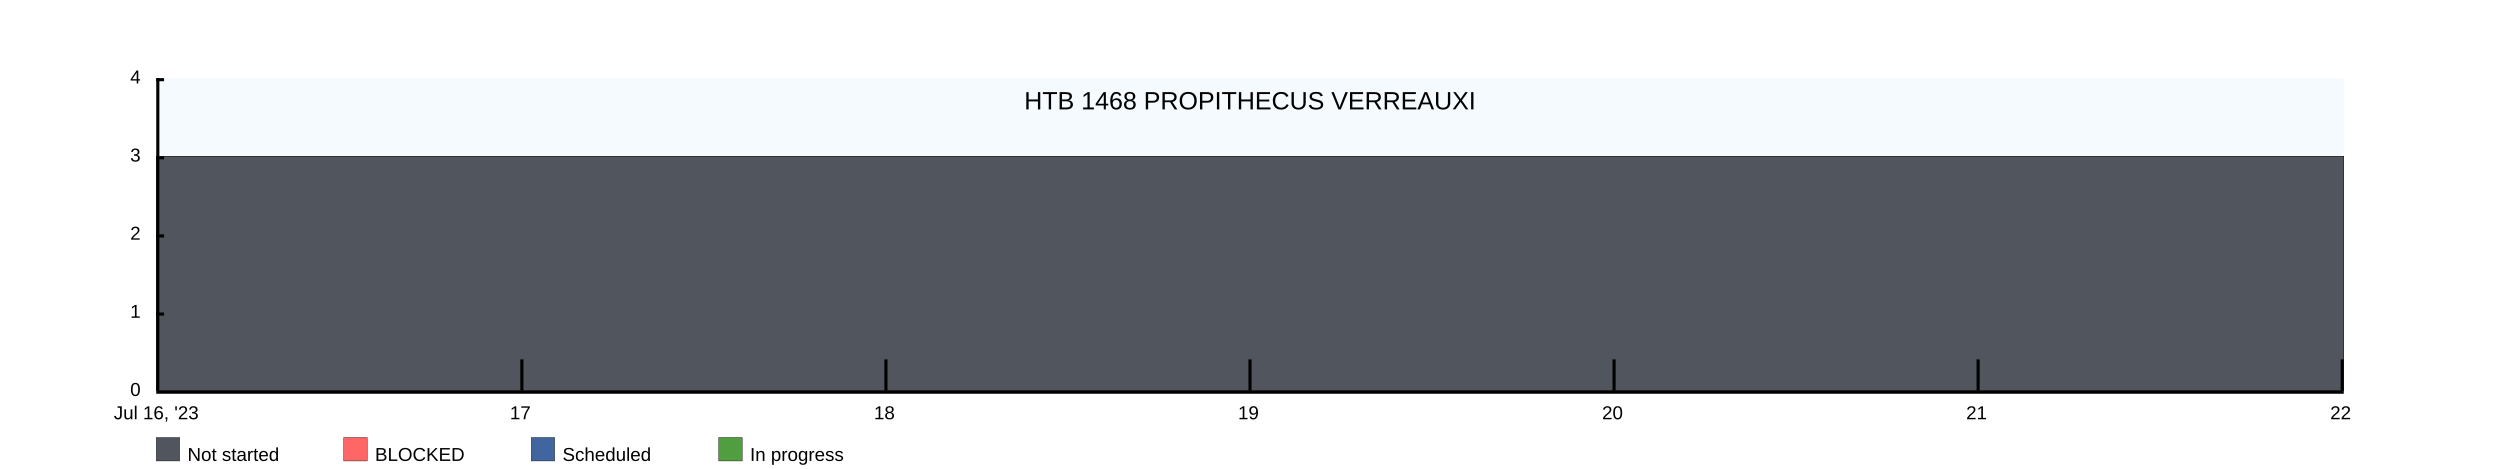
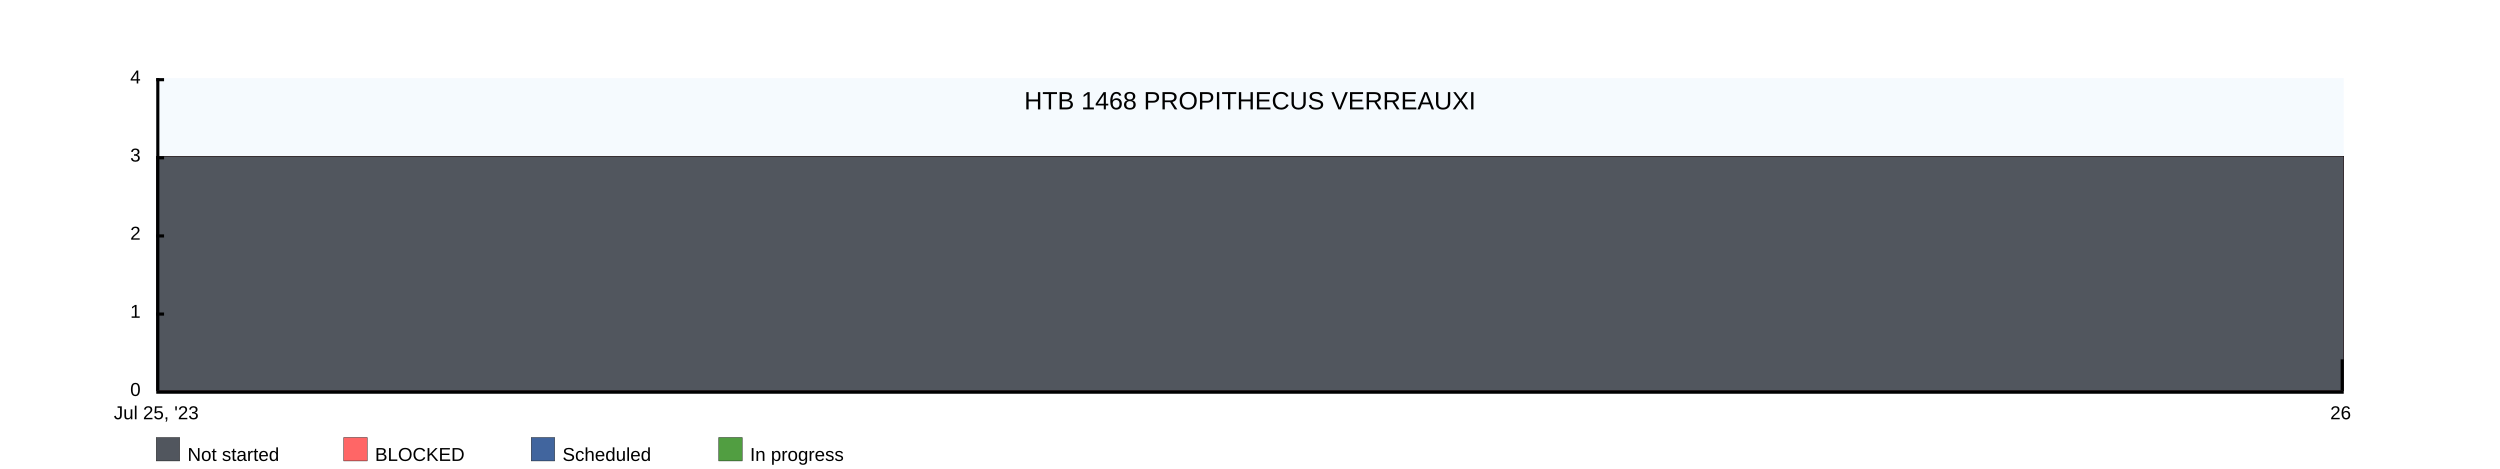
<svg xmlns="http://www.w3.org/2000/svg" width="1600" height="300">
  <rect x="100" y="50" width="1400" height="200" fill="rgba(221, 239, 250, .3)" />
  <clipPath id="theGraph">
    <rect x="100" y="50" width="1400" height="200" fill="black" />
  </clipPath>
  <rect x="100" y="280" width="15" height="15" fill="#51565E" stroke="black" stroke-width="0.25" />
  <text x="120" y="295" font-family="Arial" font-size="12" fill="black">Not started</text>
  <rect x="220" y="280" width="15" height="15" fill="#FF6666" stroke="black" stroke-width="0.25" />
  <text x="240" y="295" font-family="Arial" font-size="12" fill="black">BLOCKED</text>
  <rect x="340" y="280" width="15" height="15" fill="#41659E" stroke="black" stroke-width="0.25" />
  <text x="360" y="295" font-family="Arial" font-size="12" fill="black">Scheduled</text>
  <rect x="460" y="280" width="15" height="15" fill="#519E41" stroke="black" stroke-width="0.25" />
  <text x="480" y="295" font-family="Arial" font-size="12" fill="black">In progress</text>
-   <path d="M 100 100 M 100 100 C 100 100 333.333 100 333.333 100 C 333.333 100 566.667 100 566.667 100 C 566.667 100 800 100 800 100 C 800 100 1033.333 100 1033.333 100 C 1033.333 100 1266.667 100 1266.667 100 C 1266.667 100 1500 100 1500 100 C 1500 100 1500 250 1500 250 C 1500 250 100 250 100 250 Z" fill="#519E41" stroke="black" stroke-width="0.25" />
-   <path d="M 100 100 M 100 100 C 100 100 333.333 100 333.333 100 C 333.333 100 566.667 100 566.667 100 C 566.667 100 800 100 800 100 C 800 100 1033.333 100 1033.333 100 C 1033.333 100 1266.667 100 1266.667 100 C 1266.667 100 1500 100 1500 100 C 1500 100 1500 250 1500 250 C 1500 250 100 250 100 250 Z" fill="#41659E" stroke="black" stroke-width="0.25" />
-   <path d="M 100 100 M 100 100 C 100 100 333.333 100 333.333 100 C 333.333 100 566.667 100 566.667 100 C 566.667 100 800 100 800 100 C 800 100 1033.333 100 1033.333 100 C 1033.333 100 1266.667 100 1266.667 100 C 1266.667 100 1500 100 1500 100 C 1500 100 1500 250 1500 250 C 1500 250 100 250 100 250 Z" fill="#FF6666" stroke="black" stroke-width="0.25" />
-   <path d="M 100 100 M 100 100 C 100 100 333.333 100 333.333 100 C 333.333 100 566.667 100 566.667 100 C 566.667 100 800 100 800 100 C 800 100 1033.333 100 1033.333 100 C 1033.333 100 1266.667 100 1266.667 100 C 1266.667 100 1500 100 1500 100 C 1500 100 1500 250 1500 250 C 1500 250 100 250 100 250 Z" fill="#51565E" stroke="black" stroke-width="0.25" />
+   <path d="M 100 100 M 100 100 C 100 100 1500 100 1500 100 C 1500 100 1500 250 1500 250 C 1500 250 100 250 100 250 Z" fill="#519E41" stroke="black" stroke-width="0.25" />
+   <path d="M 100 100 M 100 100 C 100 100 1500 100 1500 100 C 1500 100 1500 250 1500 250 C 1500 250 100 250 100 250 Z" fill="#41659E" stroke="black" stroke-width="0.25" />
+   <path d="M 100 100 M 100 100 C 100 100 1500 100 1500 100 C 1500 100 1500 250 1500 250 C 1500 250 100 250 100 250 Z" fill="#FF6666" stroke="black" stroke-width="0.25" />
+   <path d="M 100 100 M 100 100 C 100 100 1500 100 1500 100 C 1500 100 1500 250 1500 250 C 1500 250 100 250 100 250 Z" fill="#51565E" stroke="black" stroke-width="0.25" />
  <text x="800" y="70" font-family="Arial" font-size="16" fill="black" text-anchor="middle" alignment-baseline="middle">HTB 1468 PROPITHECUS VERREAUXI</text>
  <rect x="100" y="250" width="1400" height="2" fill="black" />
  <rect x="100" y="50" width="5" height="2" fill="black" />
  <rect x="100" y="100" width="5" height="2" fill="black" />
  <rect x="100" y="150" width="5" height="2" fill="black" />
  <rect x="100" y="200" width="5" height="2" fill="black" />
  <text x="90" y="50" font-family="Arial" font-size="12" fill="black" text-anchor="end" dominant-baseline="middle">4</text>
  <text x="90" y="100" font-family="Arial" font-size="12" fill="black" text-anchor="end" dominant-baseline="middle">3</text>
  <text x="90" y="150" font-family="Arial" font-size="12" fill="black" text-anchor="end" dominant-baseline="middle">2</text>
  <text x="90" y="200" font-family="Arial" font-size="12" fill="black" text-anchor="end" dominant-baseline="middle">1</text>
  <text x="90" y="250" font-family="Arial" font-size="12" fill="black" text-anchor="end" dominant-baseline="middle">0</text>
-   <text x="100" y="260" font-family="Arial" fill="black" text-anchor="middle" dominant-baseline="hanging">Jul 16, '23</text>
-   <text x="333" y="260" font-family="Arial" fill="black" text-anchor="middle" dominant-baseline="hanging">17</text>
-   <text x="566" y="260" font-family="Arial" fill="black" text-anchor="middle" dominant-baseline="hanging">18</text>
-   <text x="799" y="260" font-family="Arial" fill="black" text-anchor="middle" dominant-baseline="hanging">19</text>
-   <text x="1032" y="260" font-family="Arial" fill="black" text-anchor="middle" dominant-baseline="hanging">20</text>
-   <text x="1265" y="260" font-family="Arial" fill="black" text-anchor="middle" dominant-baseline="hanging">21</text>
-   <text x="1498" y="260" font-family="Arial" fill="black" text-anchor="middle" dominant-baseline="hanging">22</text>
+   <text x="100" y="260" font-family="Arial" fill="black" text-anchor="middle" dominant-baseline="hanging">Jul 25, '23</text>
+   <text x="1498" y="260" font-family="Arial" fill="black" text-anchor="middle" dominant-baseline="hanging">26</text>
  <rect x="100" y="50" width="2" height="200" fill="black" />
-   <rect x="333" y="230" width="2" height="20" fill="black" />
-   <rect x="566" y="230" width="2" height="20" fill="black" />
-   <rect x="799" y="230" width="2" height="20" fill="black" />
-   <rect x="1032" y="230" width="2" height="20" fill="black" />
-   <rect x="1265" y="230" width="2" height="20" fill="black" />
  <rect x="1498" y="230" width="2" height="20" fill="black" />
</svg>
